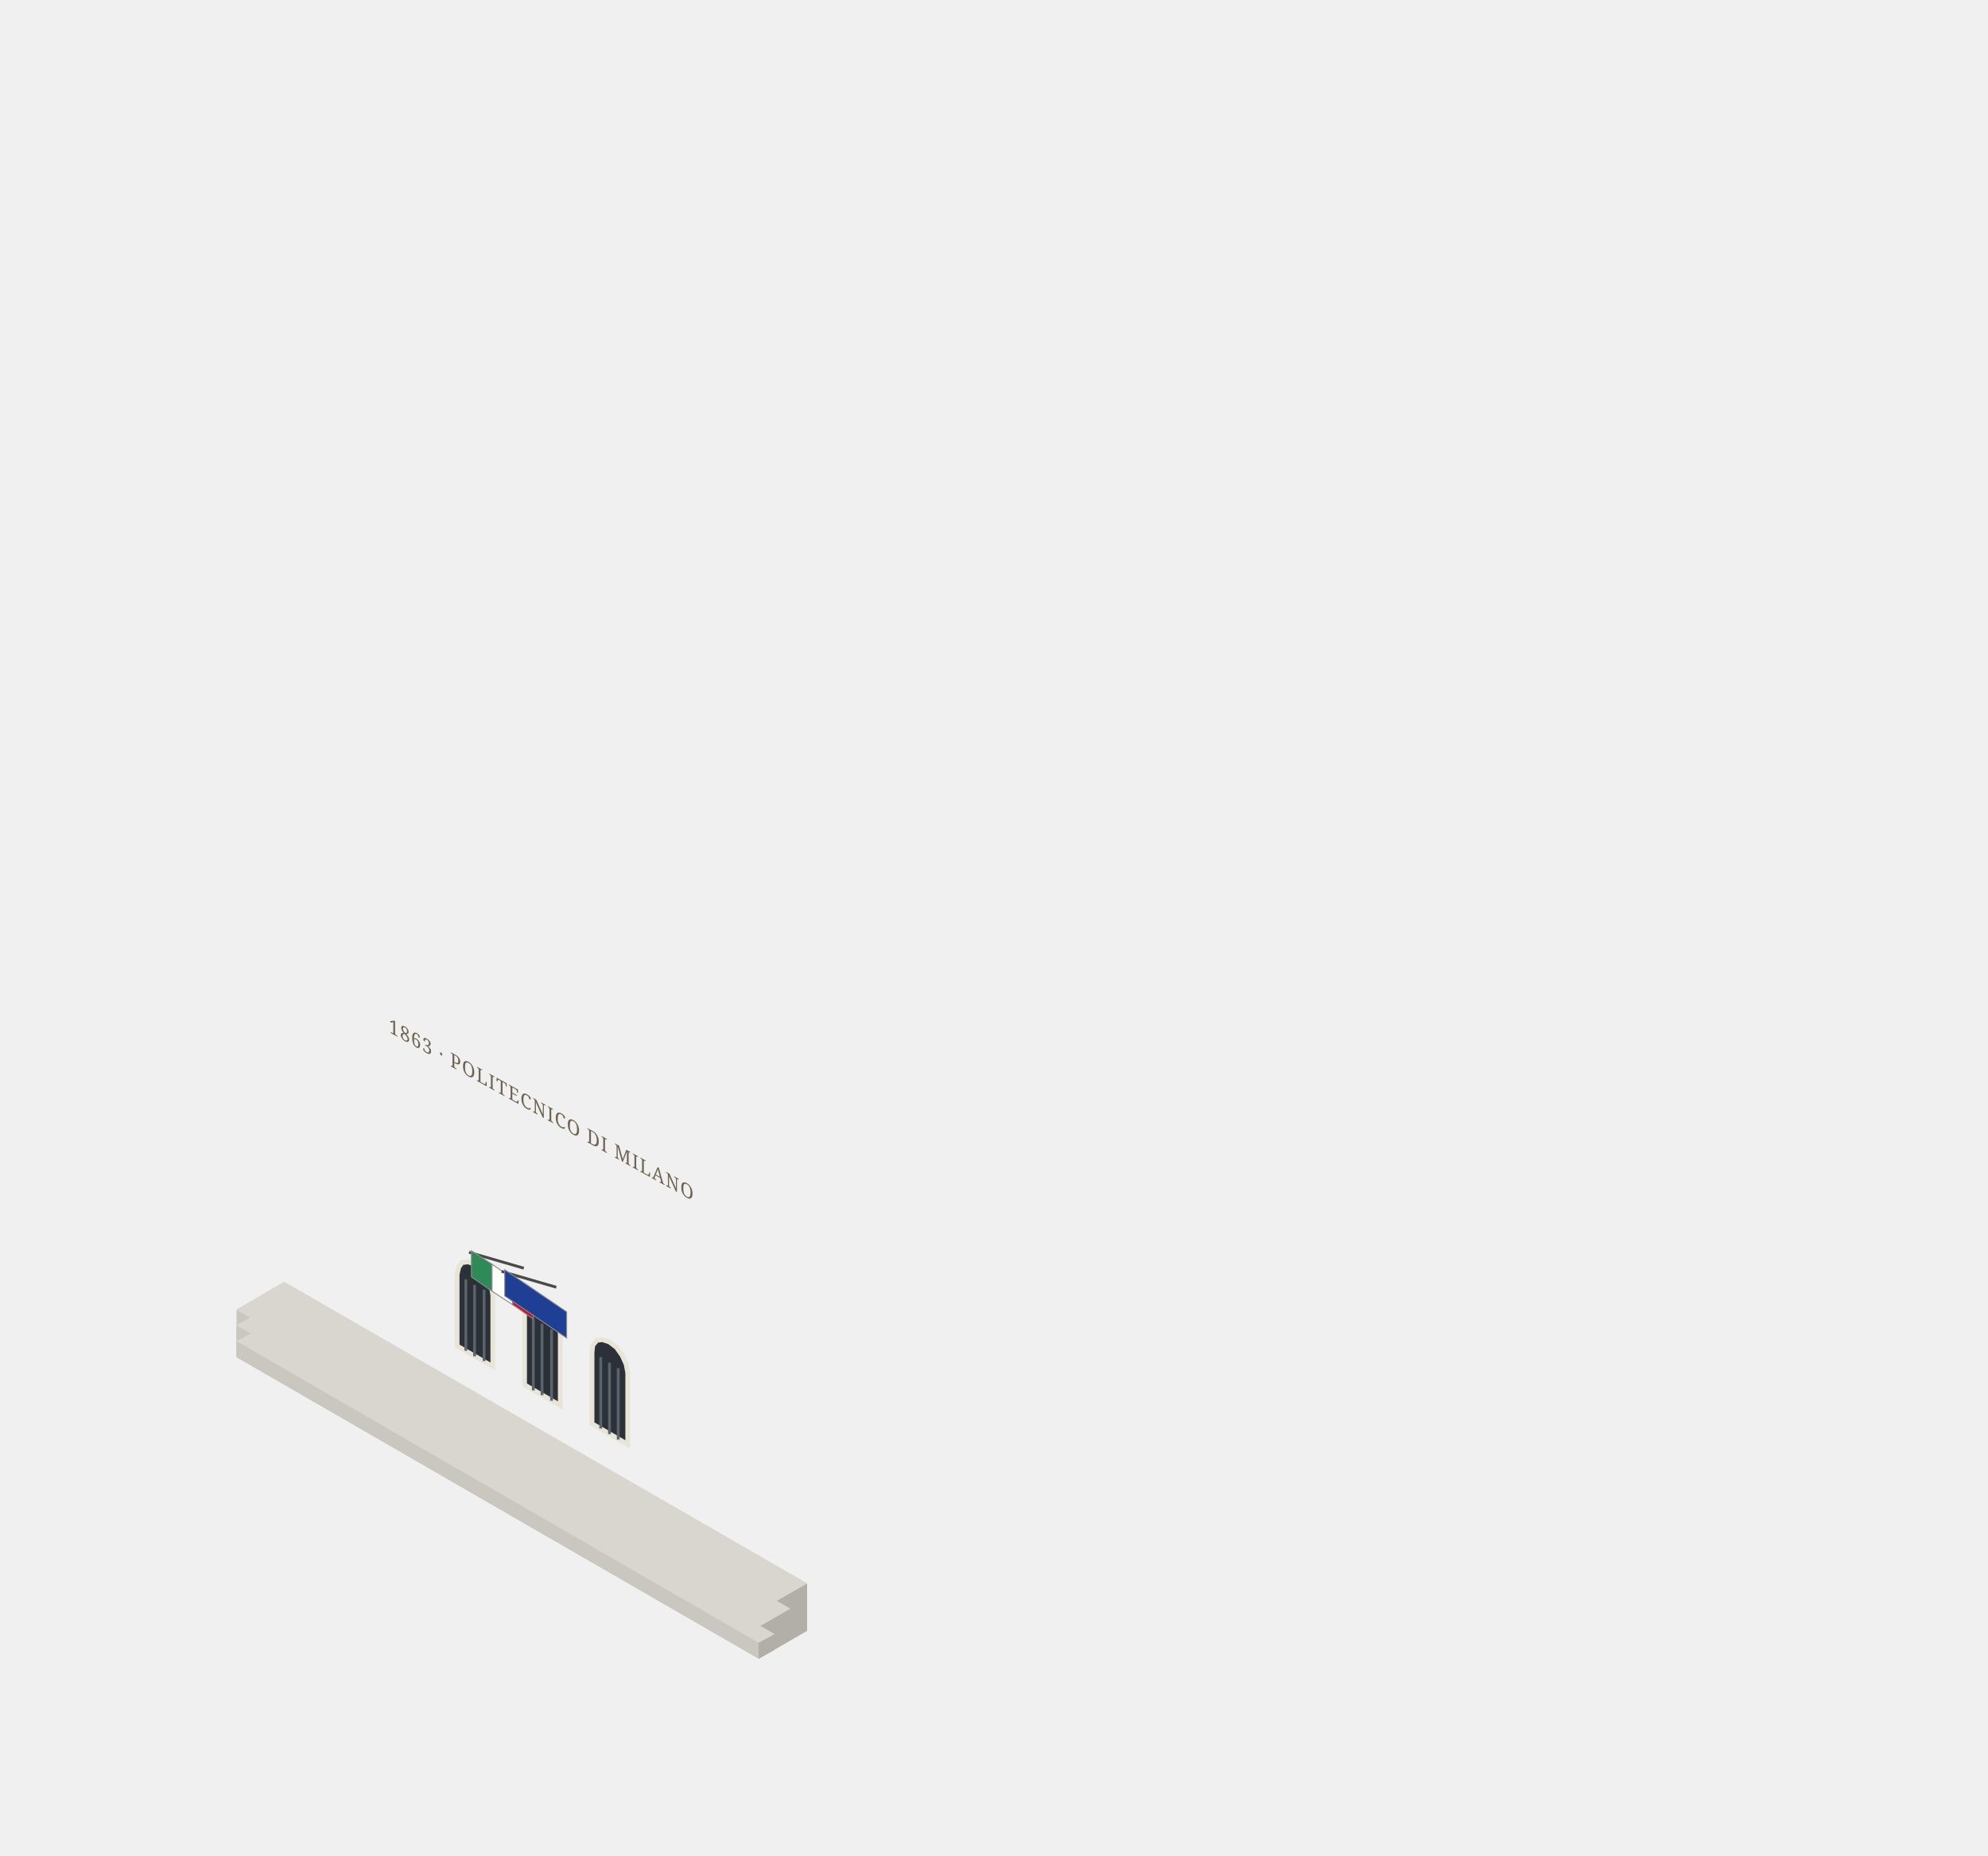
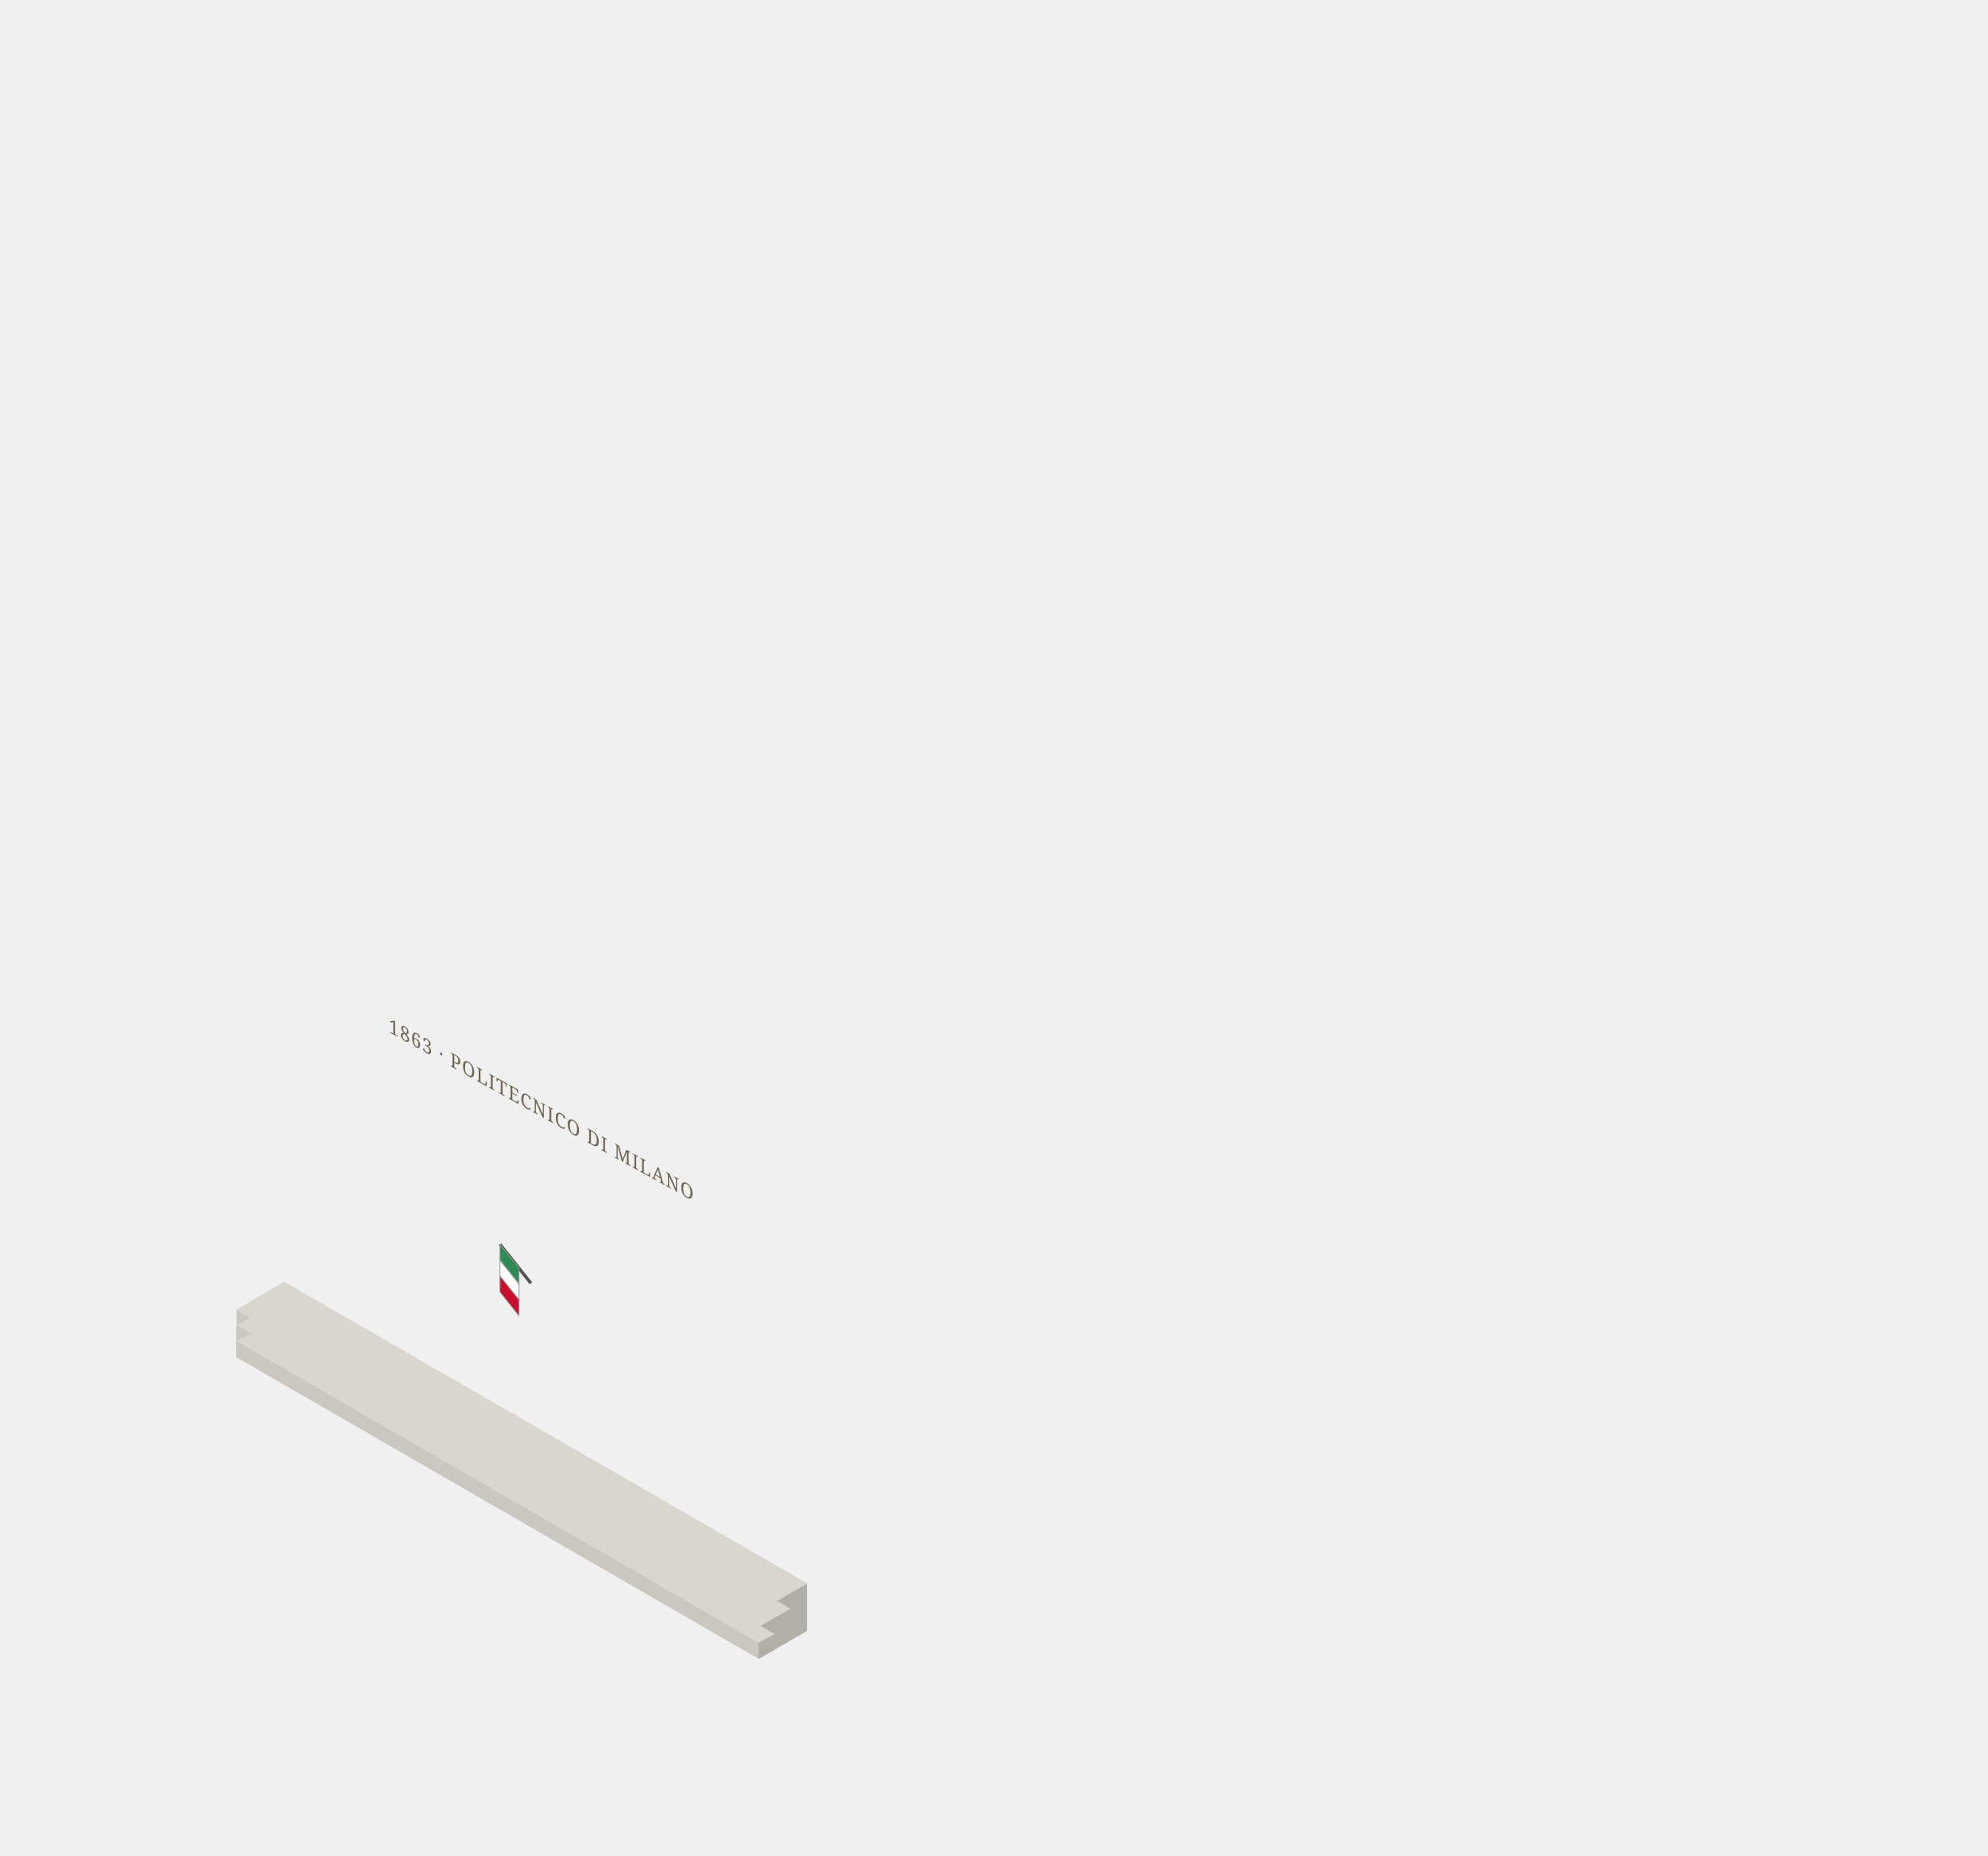
<svg xmlns="http://www.w3.org/2000/svg" viewBox="177.8 90.4 250.5 233.8" width="501" height="467.6">
-   <polygon points="256.9,272.4 252.4,269.8 252.4,260.8 252.5,259.9 253,259.3 253.7,259.2 254.6,259.5 255.5,260.2 256.2,261.2 256.7,262.3 256.9,263.4" fill="#2C3138" stroke="#E9E4D8" stroke-width="0.6" />
-   <path d="M255.7 271.8V262.8M254.6 271.1V262.1M253.5 270.4V261.4" stroke="#5B636D" stroke-width="0.35" />
-   <polygon points="248.4,267.5 243.9,264.9 243.9,255.9 244,255 244.5,254.4 245.3,254.3 246.1,254.6 247,255.3 247.7,256.3 248.2,257.4 248.4,258.5" fill="#2C3138" stroke="#E9E4D8" stroke-width="0.6" />
-   <path d="M247.3 266.9V257.9M246.1 266.2V257.2M245 265.6V256.6" stroke="#5B636D" stroke-width="0.35" />
-   <polygon points="239.9,262.6 235.4,260 235.4,251 235.6,250.1 236,249.5 236.8,249.4 237.6,249.7 238.5,250.4 239.2,251.4 239.7,252.5 239.9,253.6" fill="#2C3138" stroke="#E9E4D8" stroke-width="0.6" />
-   <path d="M238.8 261.9V252.9M237.6 261.3V252.3M236.5 260.6V251.6" stroke="#5B636D" stroke-width="0.35" />
  <text transform="matrix(0.9 0.5 0 1 246 231.1)" font-family="Georgia, serif" font-size="2.5" letter-spacing="0.15" text-anchor="middle" fill="#6E6450">1863 · POLITECNICO DI MILANO</text>
-   <path d="M243.8 250.2L236.9 248.2" stroke="#4A4A48" stroke-width="0.35" />
-   <polygon points="237.2,248 239.8,249.7 239.8,253.1 237.2,251.3" fill="#2E8B57" stroke="#8A8A86" stroke-width="0.12" />
-   <polygon points="239.8,249.7 242.4,251.5 242.4,254.8 239.8,253.1" fill="#FFFFFF" stroke="#8A8A86" stroke-width="0.12" />
-   <polygon points="242.4,251.5 245,253.3 245,256.6 242.4,254.8" fill="#C8102E" stroke="#8A8A86" stroke-width="0.12" />
-   <path d="M247.9 252.6L241 250.6" stroke="#4A4A48" stroke-width="0.35" />
-   <polygon points="241.4,250.4 249.2,255.7 249.2,259 241.4,253.7" fill="#1F3F94" stroke="#8A8A86" stroke-width="0.12" />
+   <path d="M244.7 252.1L240.8 247.2" stroke="#55534E" stroke-width="0.4" />
+   <polygon points="240.8,247.2 243.2,250.2 243.2,252.2 240.8,249.2" fill="#2E8B57" stroke="#9A9893" stroke-width="0.1" />
+   <polygon points="240.8,249.2 243.2,252.2 243.2,254.2 240.8,251.2" fill="#FFFFFF" stroke="#9A9893" stroke-width="0.1" />
+   <polygon points="240.8,251.2 243.2,254.2 243.2,256.2 240.8,253.2" fill="#C8102E" stroke="#9A9893" stroke-width="0.1" />
  <polygon points="273.4,299.4 207.6,261.4 207.6,255.4 273.4,293.4" fill="#C9C7BF" />
  <polygon points="279.5,295.9 273.4,299.4 273.4,293.4 279.5,289.9" fill="#B1AFA7" />
  <polygon points="273.4,293.4 207.6,255.4 213.6,251.9 279.5,289.9" fill="#D8D6CF" />
  <polygon points="273.4,299.4 207.6,261.4 207.6,257.4 273.4,295.4" fill="#C9C7BF" />
  <polygon points="277.4,297.1 273.4,299.4 273.4,295.4 277.4,293.1" fill="#B1AFA7" />
  <polygon points="273.4,295.4 207.6,257.4 211.6,255.1 277.4,293.1" fill="#D8D6CF" />
  <polygon points="273.4,299.4 207.6,261.4 207.6,259.4 273.4,297.4" fill="#C9C7BF" />
  <polygon points="275.4,298.3 273.4,299.4 273.4,297.4 275.4,296.3" fill="#B1AFA7" />
  <polygon points="273.4,297.4 207.6,259.4 209.6,258.3 275.4,296.3" fill="#D8D6CF" />
</svg>
